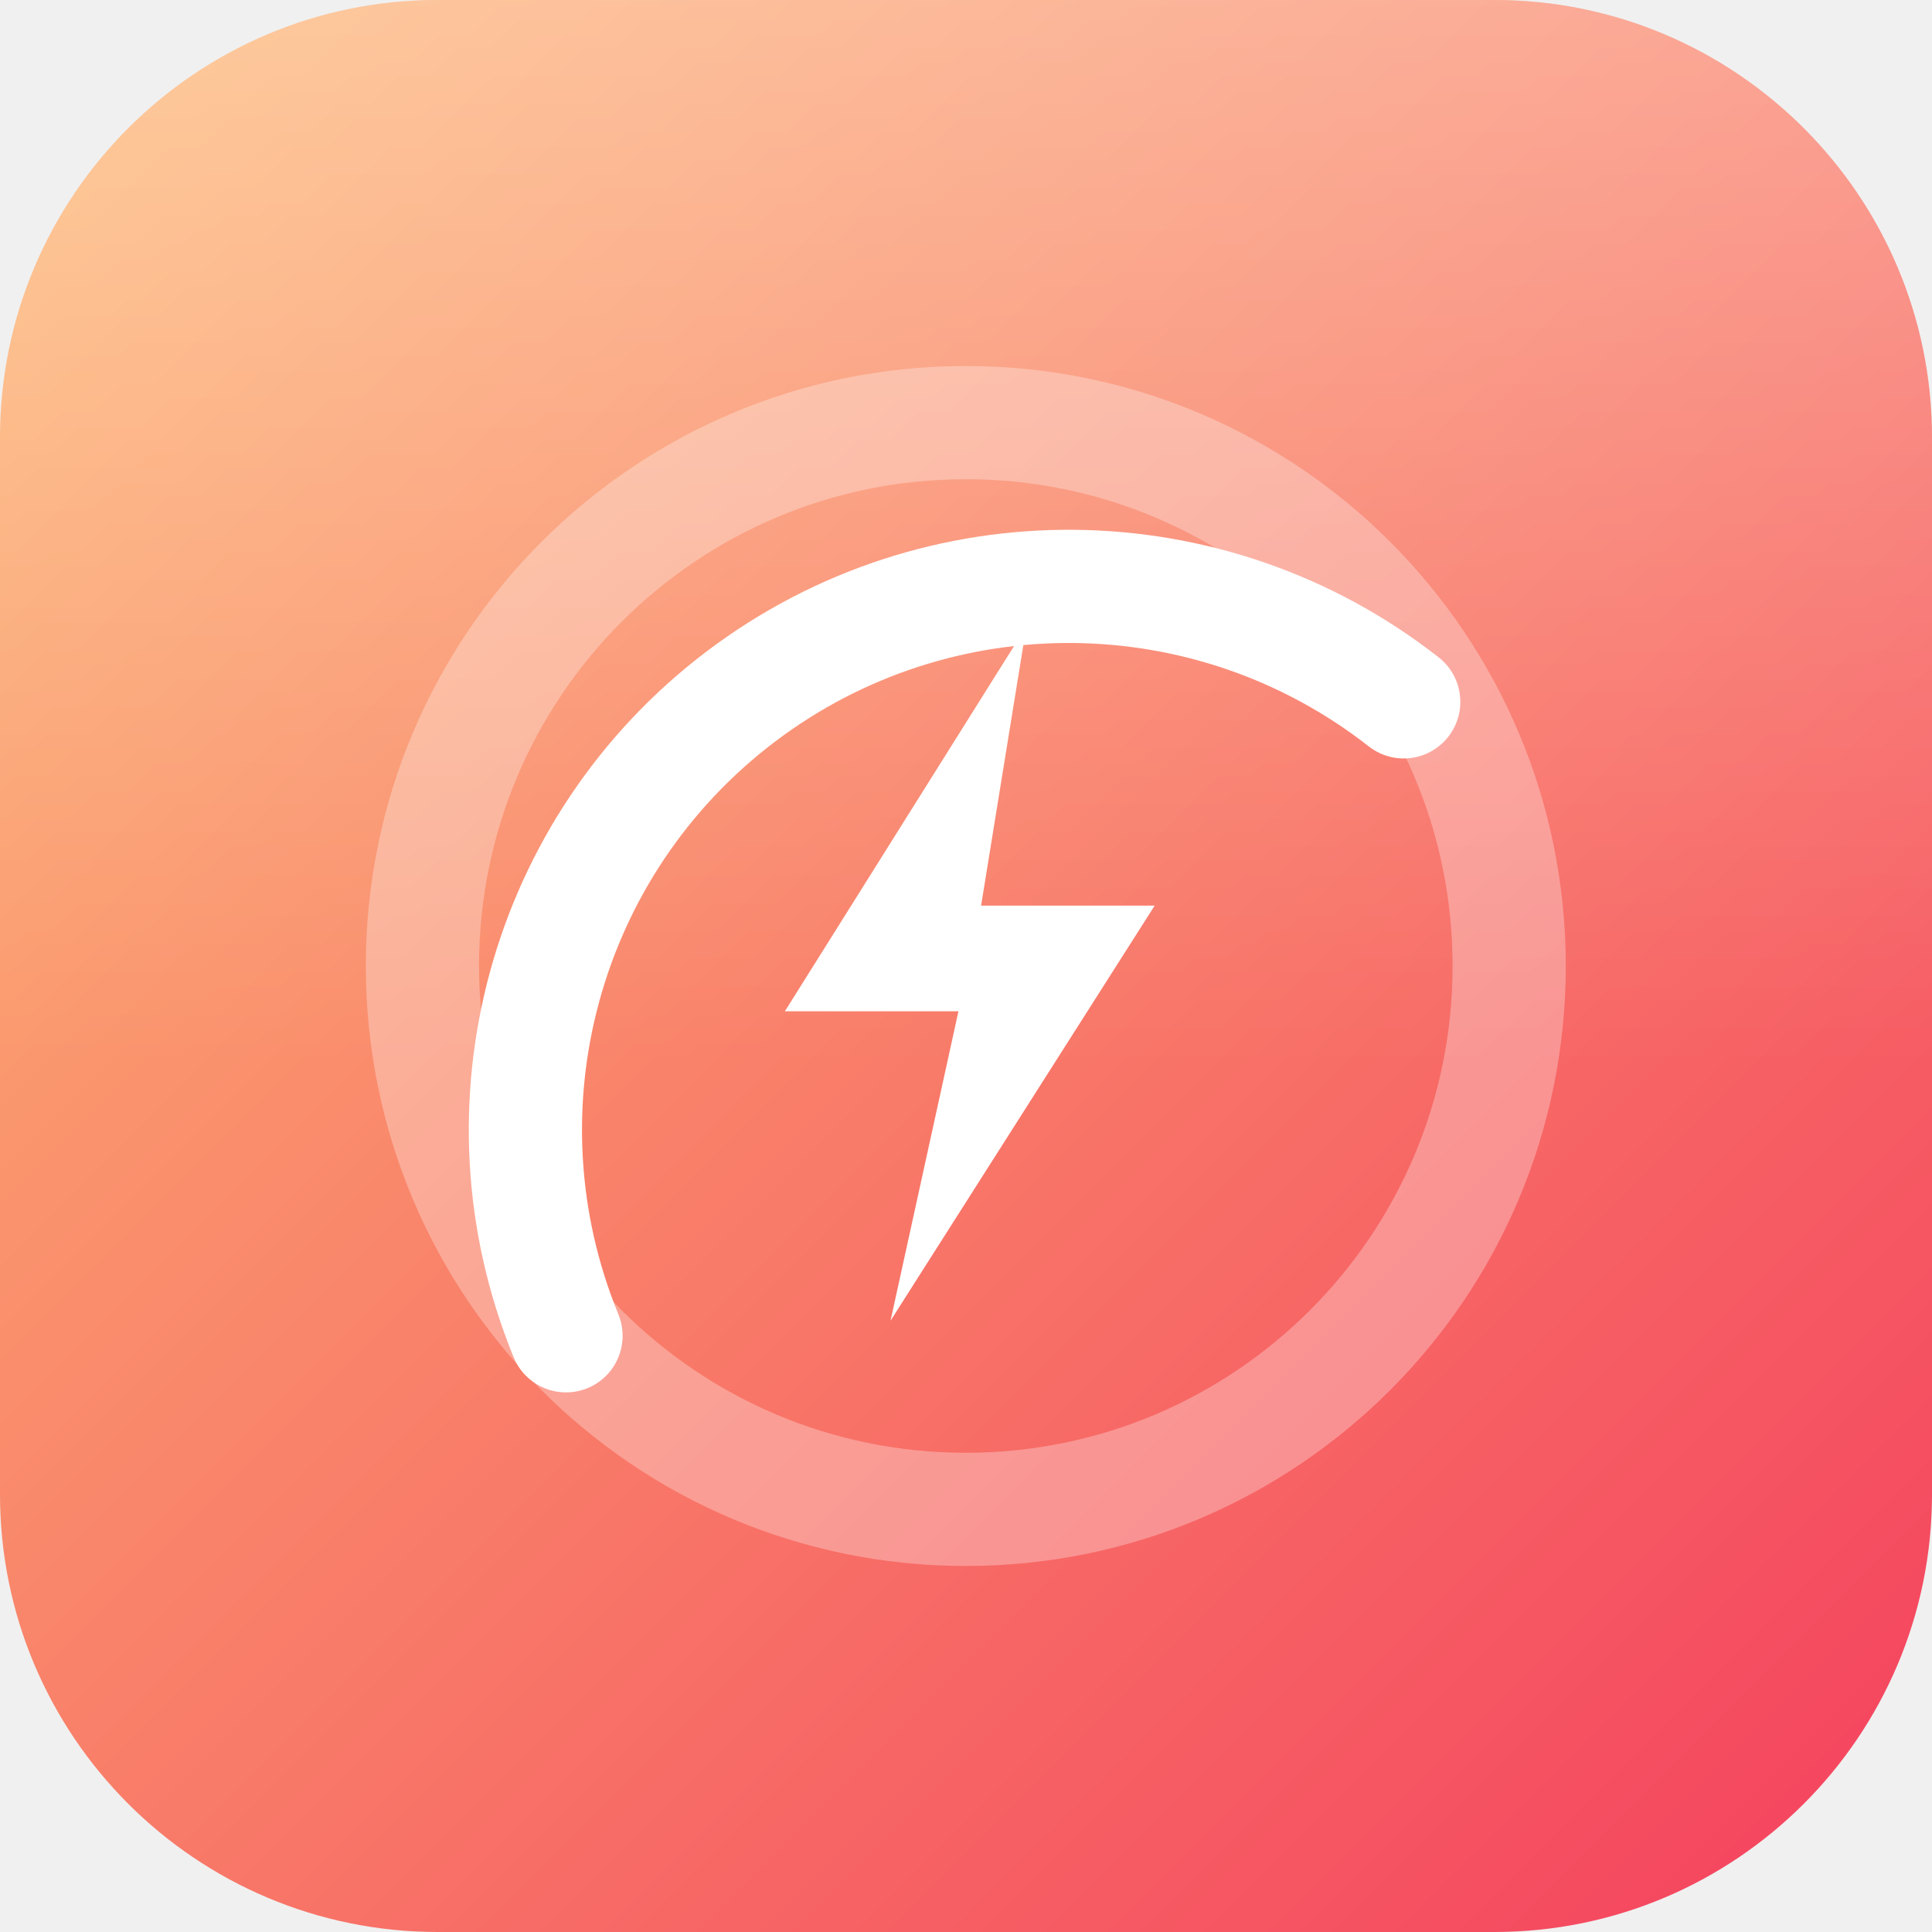
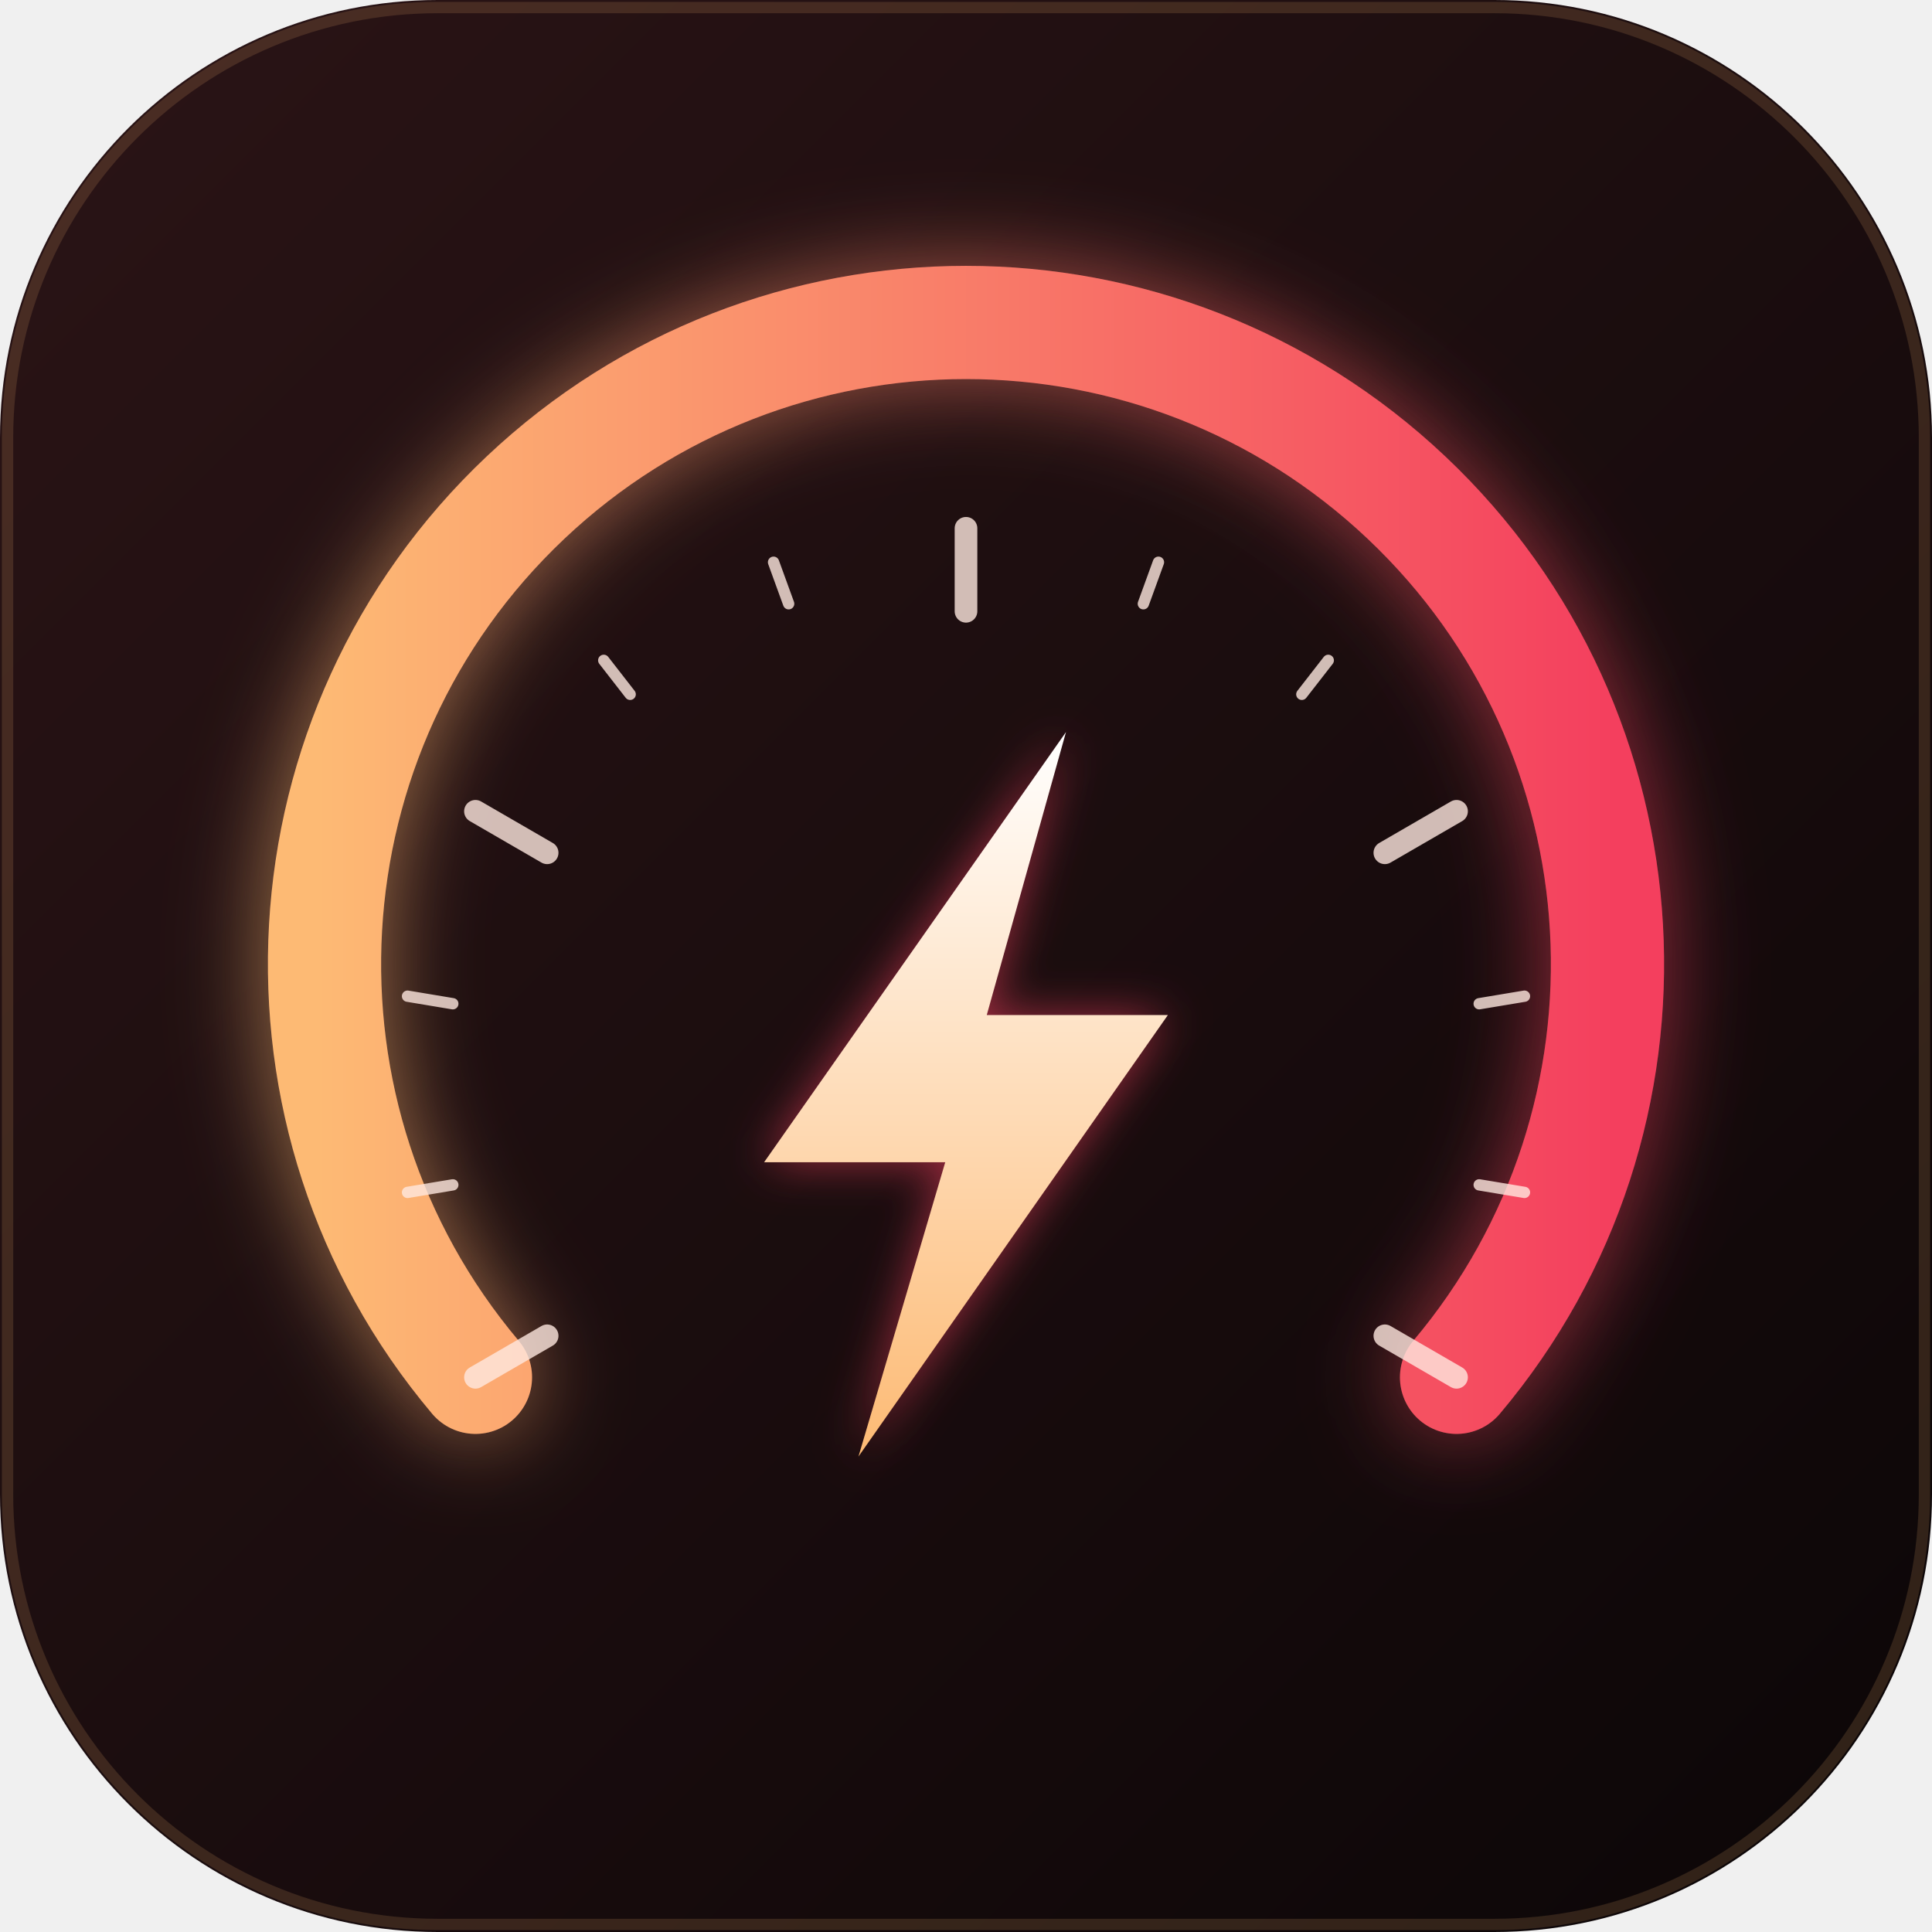
<svg xmlns="http://www.w3.org/2000/svg" viewBox="0 0 512 512">
  <defs>
-     <linearGradient id="bgnc" x1="0" y1="0" x2="1" y2="1">
+     <clipPath id="c">
+       <rect width="512" height="512" rx="116" />
+     </clipPath>
+     <linearGradient id="bg" x1="0" y1="0" x2="1" y2="1">
+       <stop offset="0" stop-color="#2b1416" />
+       <stop offset="1" stop-color="#0b0607" />
+     </linearGradient>
+     <linearGradient id="arc" x1="0" y1="0" x2="1" y2="0">
      <stop offset="0" stop-color="#FDBA74" />
      <stop offset="1" stop-color="#F43F5E" />
    </linearGradient>
-     <linearGradient id="shnc" x1="0" y1="0" x2="0" y2="1">
-       <stop offset="0" stop-color="#fff" stop-opacity=".30" />
-       <stop offset=".55" stop-color="#fff" stop-opacity="0" />
+     <linearGradient id="bo" x1="0" y1="0" x2="0" y2="1">
+       <stop offset="0" stop-color="#fff" />
+       <stop offset="1" stop-color="#FDBA74" />
    </linearGradient>
-     <clipPath id="clnc">
-       <path d="M256 92 L380 138 V250 C380 332 324 388 256 418 C188 388 132 332 132 250 V138 Z" />
-     </clipPath>
+     <filter id="g" x="-60%" y="-60%" width="220%" height="220%">
+       <feGaussianBlur stdDeviation="12" />
+     </filter>
  </defs>
-   <rect width="512" height="512" rx="116" fill="url(#bgnc)" />
-   <rect width="512" height="512" rx="116" fill="url(#shnc)" />
-   <path d="M256 112 a144 144 0 1 1 -0.1 0" fill="none" stroke="#fff" stroke-opacity=".3" stroke-width="30" stroke-linecap="round" />
-   <path d="M150 354 A144 144 0 0 1 372 186" fill="none" stroke="#fff" stroke-width="30" stroke-linecap="round" />
-   <path d="M272 166 L208 268 H254 L236 350 L306 240 H260 Z" fill="#fff" />
+   <g clip-path="url(#c)">
+     <rect width="512" height="512" fill="url(#bg)" />
+     <path d="M126 365 A170 170 0 1 1 386 365" fill="none" stroke="#3a1c20" stroke-width="30" stroke-linecap="round" />
+     <path d="M126 365 A170 170 0 1 1 386 365" fill="none" stroke="url(#arc)" stroke-width="30" stroke-linecap="round" filter="url(#g)" opacity=".6" />
+     <path d="M126 365 A170 170 0 1 1 386 365" fill="none" stroke="url(#arc)" stroke-width="30" stroke-linecap="round" />
+     <line x1="126" y1="365" x2="145" y2="354" stroke="#ffe8e0" stroke-width="6" stroke-linecap="round" opacity=".8" />
+     <line x1="108" y1="316" x2="120" y2="314" stroke="#ffe8e0" stroke-width="3" stroke-linecap="round" opacity=".8" />
+     <line x1="108" y1="264" x2="120" y2="266" stroke="#ffe8e0" stroke-width="3" stroke-linecap="round" opacity=".8" />
+     <line x1="126" y1="215" x2="145" y2="226" stroke="#ffe8e0" stroke-width="6" stroke-linecap="round" opacity=".8" />
+     <line x1="160" y1="175" x2="167" y2="184" stroke="#ffe8e0" stroke-width="3" stroke-linecap="round" opacity=".8" />
+     <line x1="205" y1="149" x2="209" y2="160" stroke="#ffe8e0" stroke-width="3" stroke-linecap="round" opacity=".8" />
+     <line x1="256" y1="140" x2="256" y2="162" stroke="#ffe8e0" stroke-width="6" stroke-linecap="round" opacity=".8" />
+     <line x1="307" y1="149" x2="303" y2="160" stroke="#ffe8e0" stroke-width="3" stroke-linecap="round" opacity=".8" />
+     <line x1="352" y1="175" x2="345" y2="184" stroke="#ffe8e0" stroke-width="3" stroke-linecap="round" opacity=".8" />
+     <line x1="386" y1="215" x2="367" y2="226" stroke="#ffe8e0" stroke-width="6" stroke-linecap="round" opacity=".8" />
+     <line x1="404" y1="264" x2="392" y2="266" stroke="#ffe8e0" stroke-width="3" stroke-linecap="round" opacity=".8" />
+     <line x1="404" y1="316" x2="392" y2="314" stroke="#ffe8e0" stroke-width="3" stroke-linecap="round" opacity=".8" />
+     <line x1="386" y1="365" x2="367" y2="354" stroke="#ffe8e0" stroke-width="6" stroke-linecap="round" opacity=".8" />
+     <path d="M310 64 L150 292 L246 292 L200 448 L364 214 L268 214 Z" transform="translate(256 290) scale(0.5) translate(-257 -256)" fill="#F43F5E" opacity=".6" filter="url(#g)" />
+     <path d="M310 64 L150 292 L246 292 L200 448 L364 214 L268 214 Z" transform="translate(256 290) scale(0.5) translate(-257 -256)" fill="url(#bo)" />
+   </g>
+   <rect x="2" y="2" width="508" height="508" rx="114" fill="none" stroke="#FDBA74" stroke-opacity="0.15" stroke-width="3" />
</svg>
